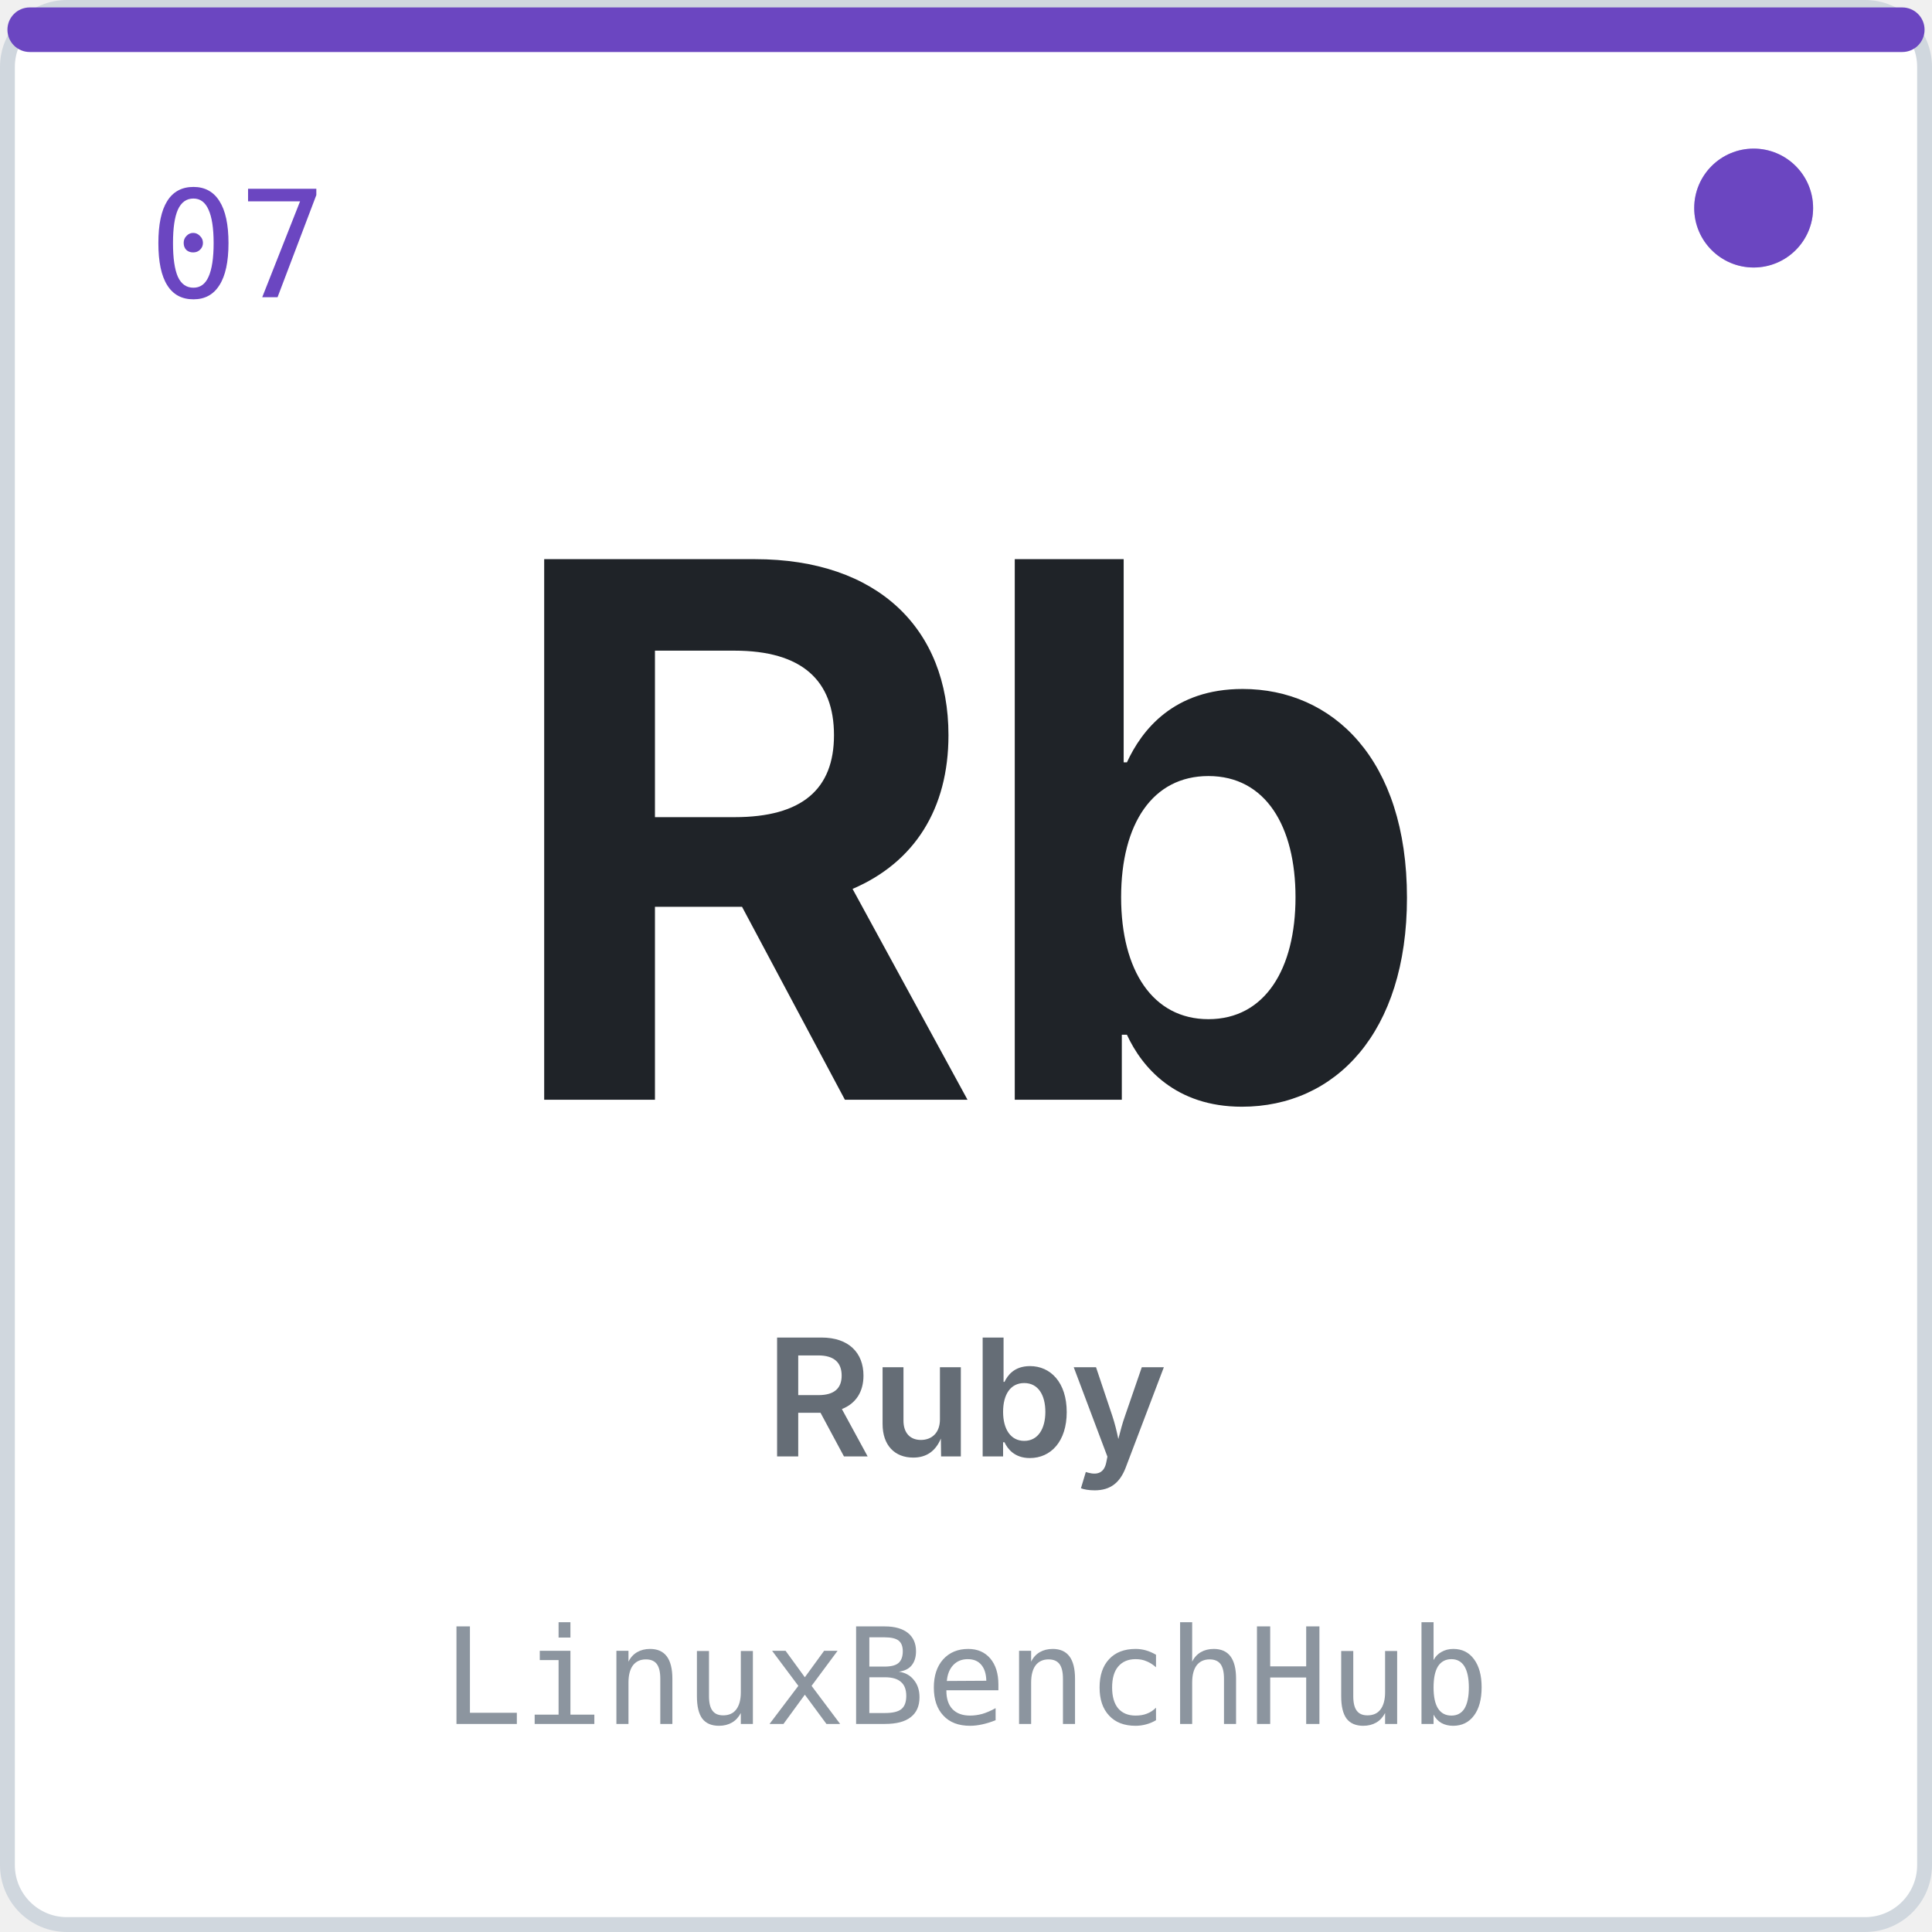
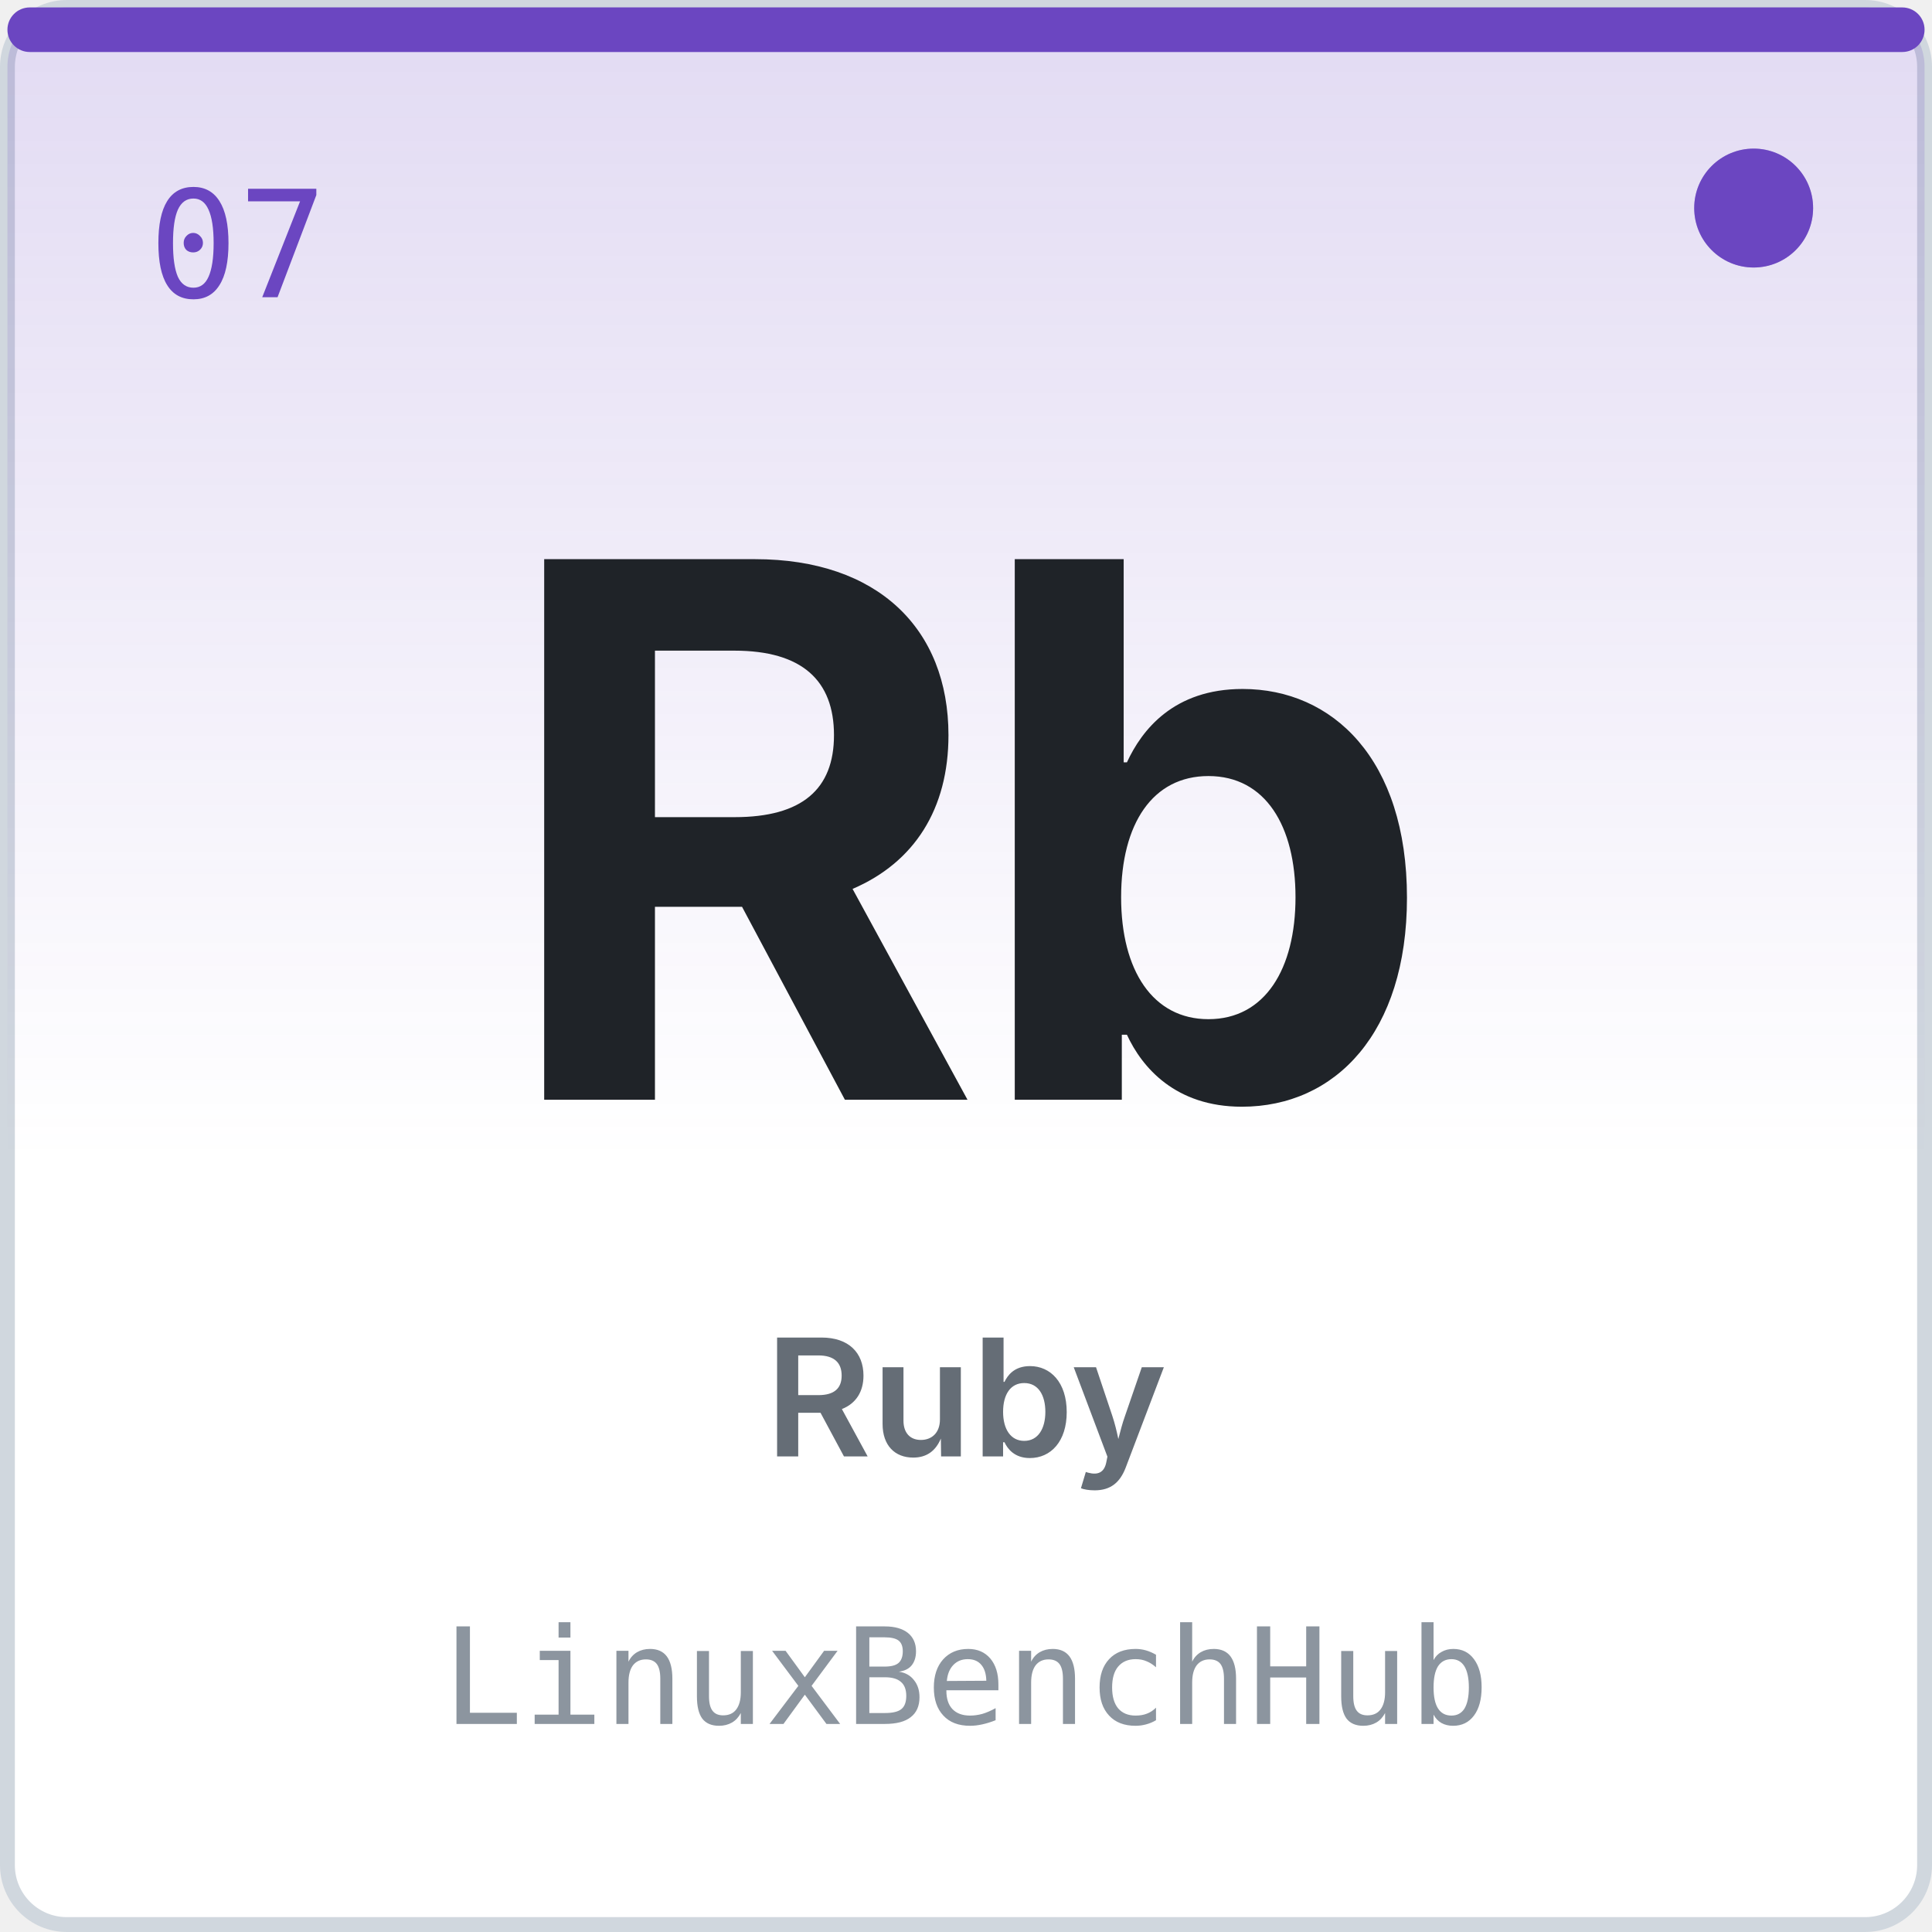
<svg xmlns="http://www.w3.org/2000/svg" width="130" height="130" viewBox="0 0 130 130" role="img" aria-label="07 Rb Ruby LinuxBenchHub">
+   <defs>
+     <linearGradient id="g7" x1="0" y1="0" x2="0" y2="1">
+       <stop offset="0%" stop-color="#6b46c1" stop-opacity="0.2" />
+       <stop offset="60%" stop-color="#6b46c1" stop-opacity="0" />
+     </linearGradient>
+   </defs>
  <g opacity="1">
    <set attributeName="opacity" to="0" begin="0s" />
    <animate attributeName="opacity" from="0" to="1" begin="0.48s" dur="0.55s" fill="freeze" />
    <rect x="0.5" y="0.5" width="129" height="129" rx="4" fill="#ffffff" stroke="#d0d7de" stroke-width="1" />
+     <rect x="0.5" y="0.5" width="129" height="129" rx="4" fill="url(#g7)" />
    <rect x="0.5" y="0.5" width="129" height="3" rx="1.5" fill="#6b46c1">
      <animate attributeName="opacity" values="1;0.45;1" dur="4s" begin="-1.47s" repeatCount="indefinite" />
    </rect>
    <text x="10" y="20" font-family="ui-monospace, SFMono-Regular, Menlo, monospace" font-size="10" font-weight="500" fill="#6b46c1">07</text>
    <g transform="translate(118, 14)">
      <circle r="4" fill="#6b46c1">
        <animate attributeName="opacity" values="1;0.3;1" dur="1.6s" repeatCount="indefinite" />
      </circle>
      <circle r="4" fill="#6b46c1" opacity="0.4">
        <animate attributeName="r" values="4;9;4" dur="1.6s" repeatCount="indefinite" />
        <animate attributeName="opacity" values="0.5;0;0.5" dur="1.6s" repeatCount="indefinite" />
      </circle>
    </g>
    <text x="65" y="74" font-family="-apple-system, BlinkMacSystemFont, Inter, system-ui, sans-serif" font-size="50" font-weight="700" fill="#1f2328" text-anchor="middle" letter-spacing="-1">Rb</text>
    <text x="65" y="98" font-family="-apple-system, BlinkMacSystemFont, Inter, system-ui, sans-serif" font-size="11" font-weight="600" fill="#656d76" text-anchor="middle">Ruby</text>
    <text x="65" y="116" font-family="ui-monospace, SFMono-Regular, Menlo, monospace" font-size="9" fill="#8c959f" text-anchor="middle">LinuxBenchHub</text>
  </g>
</svg>
